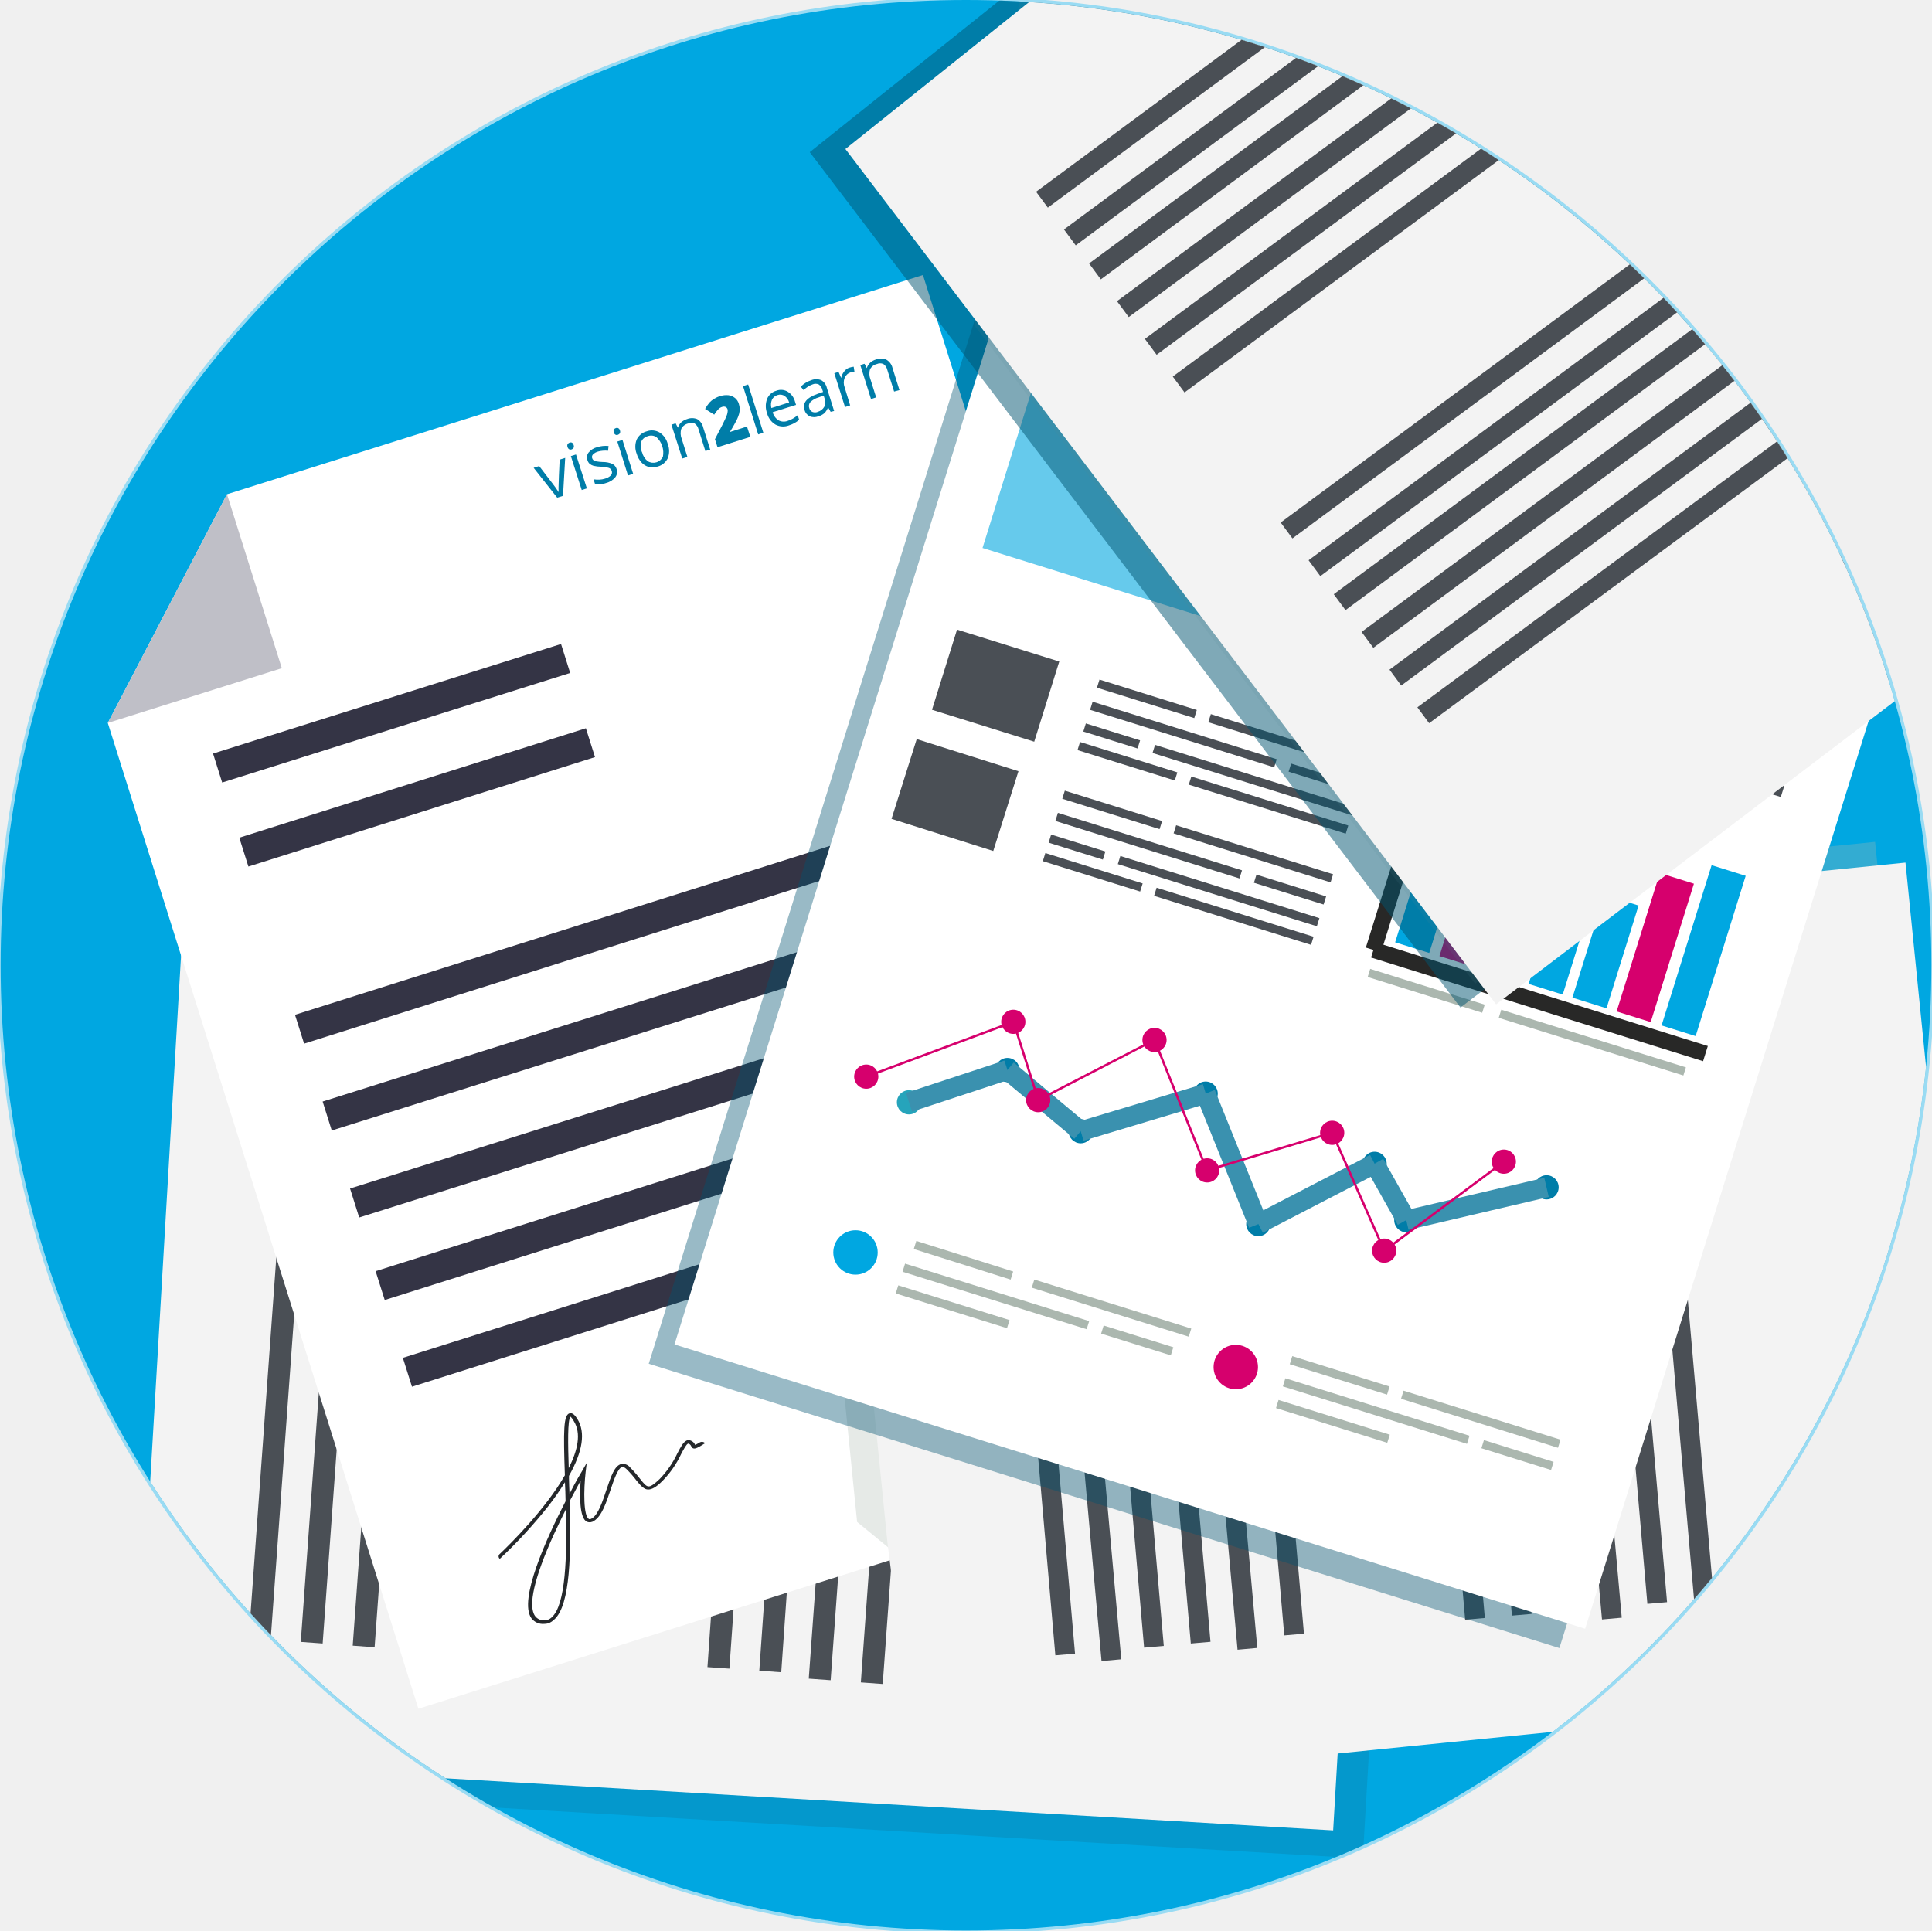
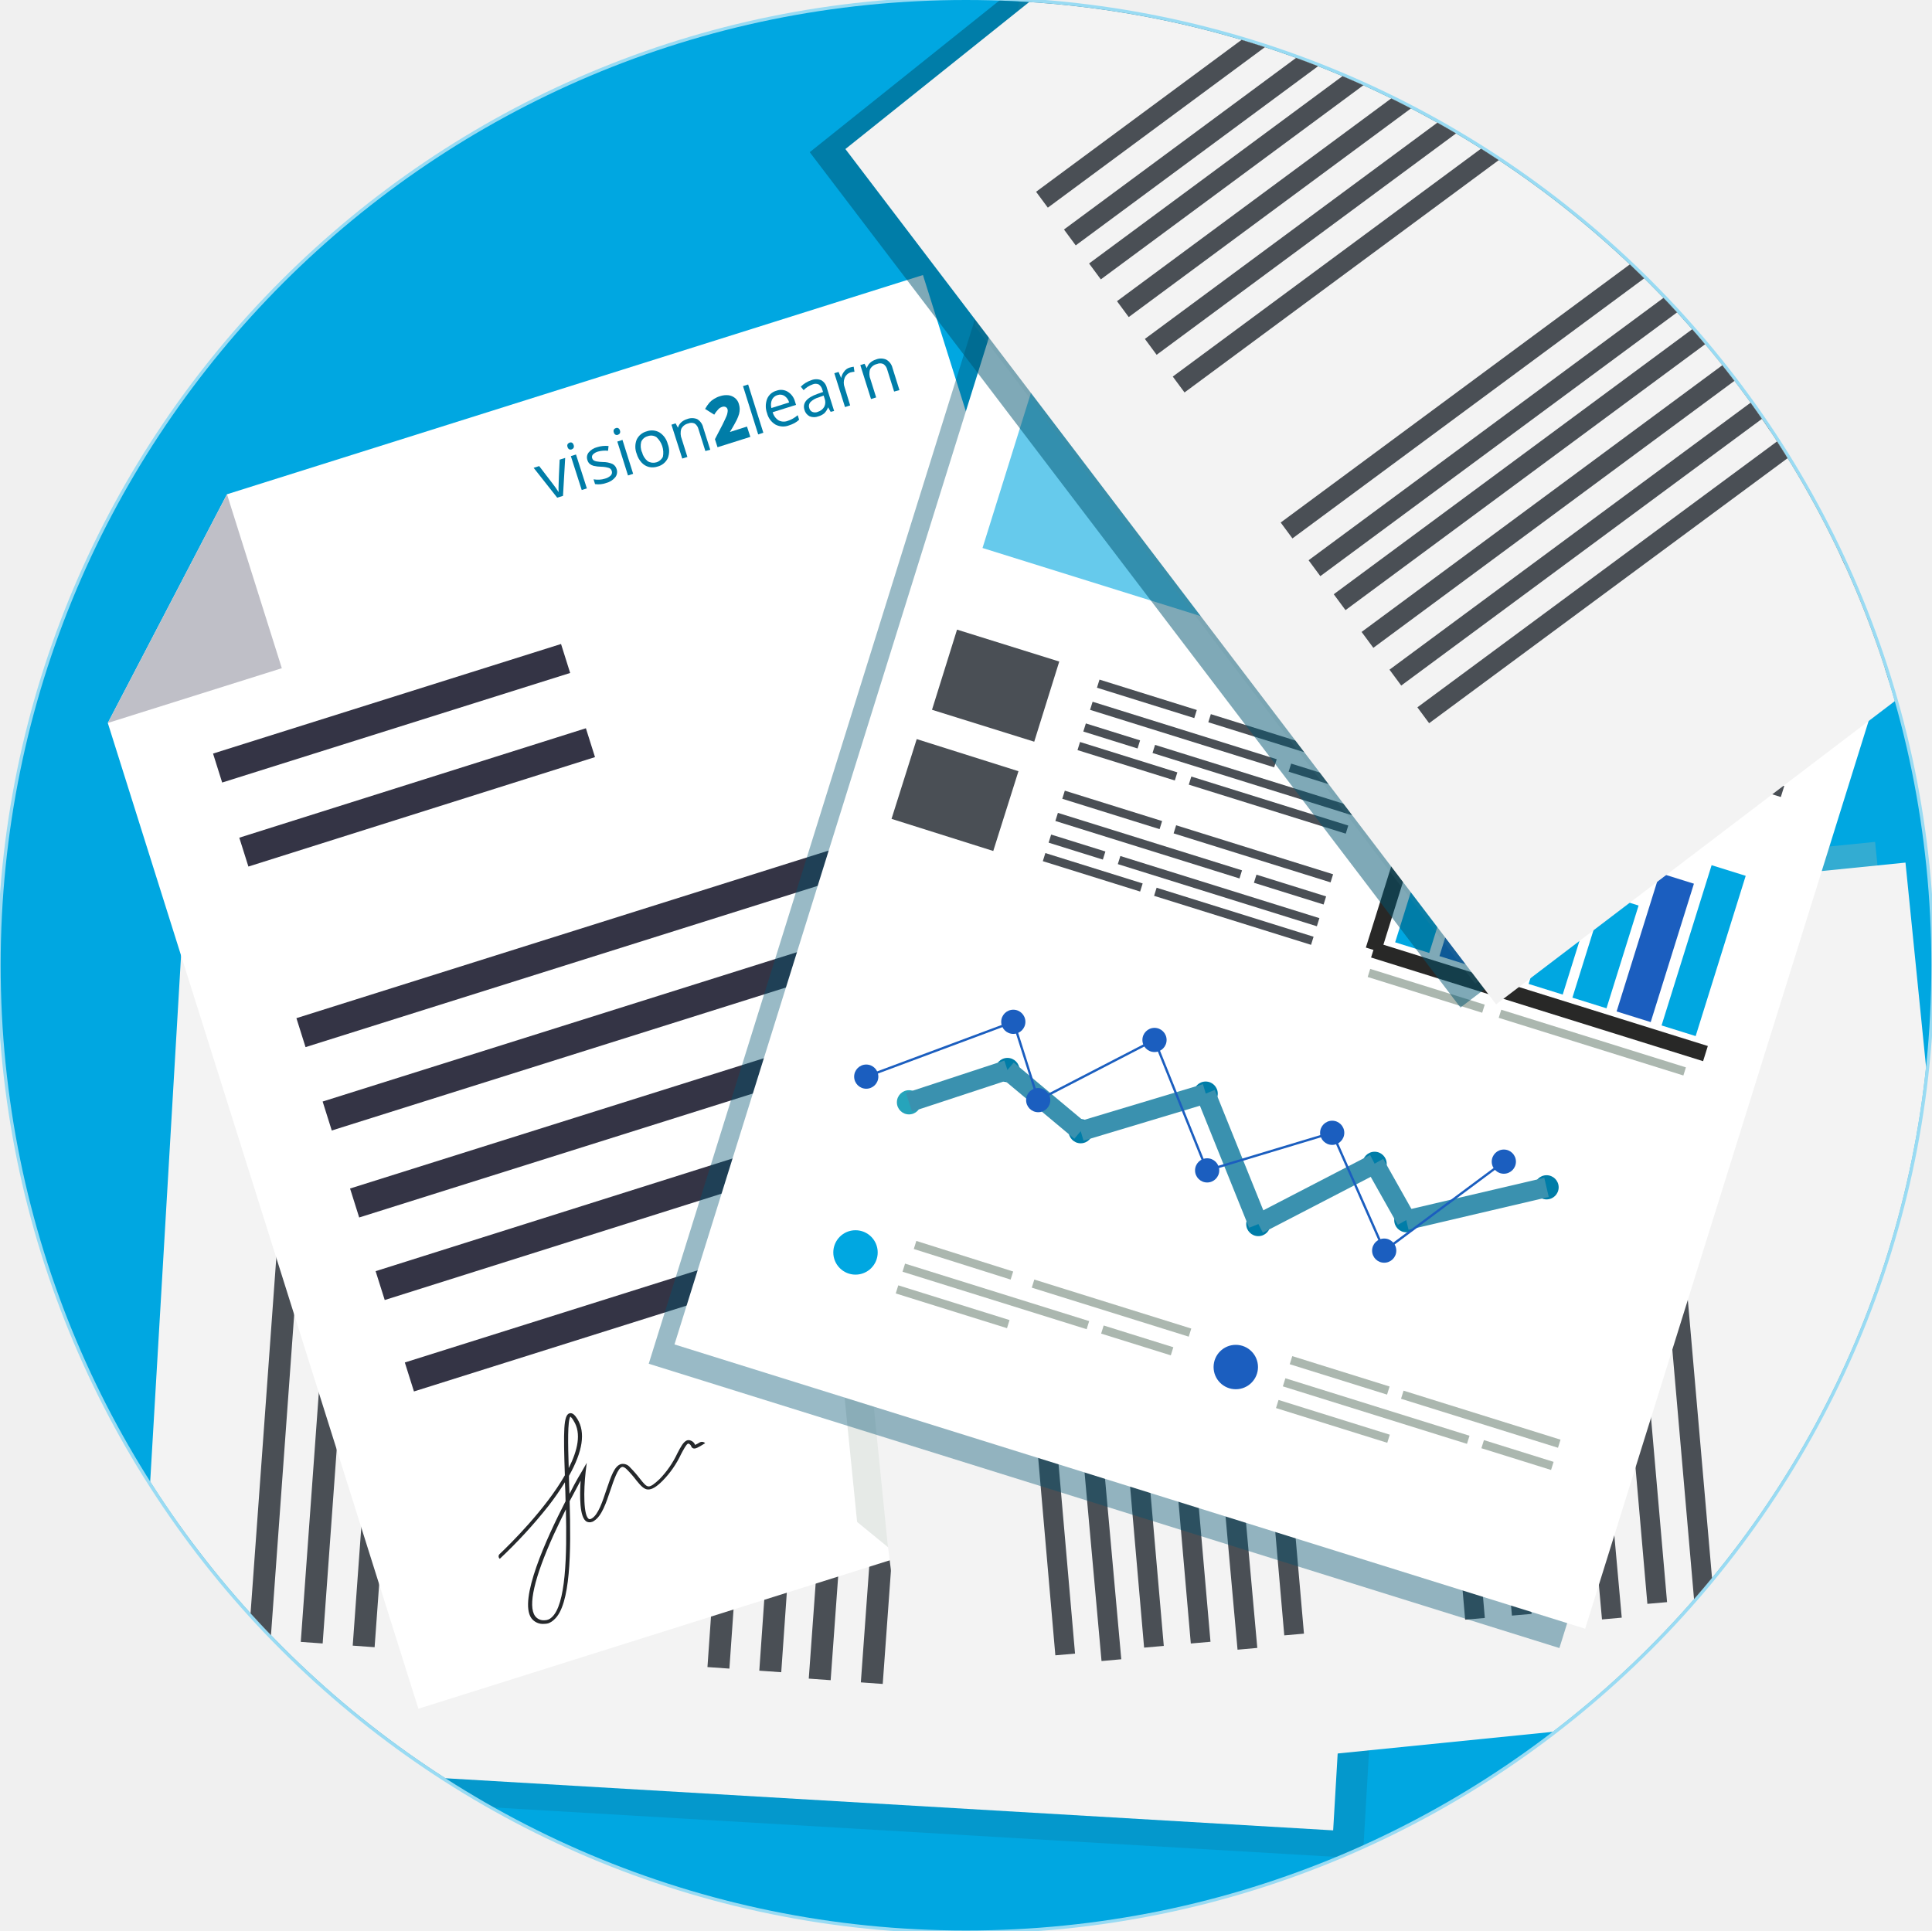
<svg xmlns="http://www.w3.org/2000/svg" viewBox="0 0 300.2 300">
  <defs>
-     <style>.a{fill:#00a7e1;}.b,.o{fill:#66caec;}.b{stroke:#99dbf3;}.b,.q{stroke-miterlimit:10;}.c{clip-path:url(#a);}.d,.l{fill:#25282b;}.d,.u{opacity:0.12;}.e{fill:#f3f3f3;}.f{fill:#4a4f55;}.g{fill:#fff;}.h{fill:#bfbfc7;}.i{fill:#343445;}.j{fill:#e55a56;}.k{fill:#007da8;}.m,.r,.u{fill:#abb7af;}.m{opacity:0.3;}.n,.v{fill:#005370;}.n{opacity:0.4;}.p{fill:#d6006d;}.q{fill:none;stroke:#282827;stroke-width:2.47px;}.s{fill:#26a4bb;}.t{fill:#3a91af;}.v{opacity:0.5;}</style>
+     <style>.a{fill:#00a7e1;}.b,.o{fill:#66caec;}.b{stroke:#99dbf3;}.b,.q{stroke-miterlimit:10;}.c{clip-path:url(#a);}.d,.l{fill:#25282b;}.d,.u{opacity:0.12;}.e{fill:#f3f3f3;}.f{fill:#4a4f55;}.g{fill:#fff;}.h{fill:#bfbfc7;}.i{fill:#343445;}.j{fill:#e55a56;}.k{fill:#007da8;}.m,.r,.u{fill:#abb7af;}.m{opacity:0.3;}.n,.v{fill:#005370;}.n{opacity:0.4;}.p{fill:#1b5ebf;}.q{fill:none;stroke:#282827;stroke-width:2.47px;}.s{fill:#26a4bb;}.t{fill:#3a91af;}.v{opacity:0.5;}</style>
    <clipPath id="a">
      <circle class="a" cx="150.1" cy="150" r="150" />
    </clipPath>
  </defs>
  <circle class="b" cx="150.1" cy="150" r="150" />
  <circle class="a" cx="150.1" cy="150" r="150" />
  <g class="c">
    <polygon class="d" points="25.4 277.87 33.8 134.86 176.26 143.22 217.57 189.72 211.75 288.81 25.4 277.87" />
    <polygon class="e" points="20.8 273.5 29.19 130.49 171.66 138.85 212.97 185.35 207.15 284.44 20.8 273.5" />
    <rect class="f" x="-5.91" y="203.23" width="99.72" height="3.41" transform="translate(-163.62 234) rotate(-85.86)" />
    <rect class="f" x="2.17" y="203.82" width="99.72" height="3.41" transform="translate(-156.71 242.6) rotate(-85.86)" />
    <rect class="f" x="10.25" y="204.4" width="99.72" height="3.41" transform="translate(-149.8 251.2) rotate(-85.86)" />
    <rect class="f" x="18.33" y="204.99" width="99.72" height="3.41" transform="translate(-142.88 259.8) rotate(-85.86)" />
    <rect class="f" x="25.6" y="205.51" width="99.72" height="3.41" transform="translate(-136.66 267.54) rotate(-85.86)" />
    <rect class="f" x="33.68" y="206.1" width="99.72" height="3.41" transform="translate(-129.75 276.14) rotate(-85.86)" />
    <rect class="f" x="64.95" y="208.36" width="99.72" height="3.41" transform="matrix(0.07, -1, 1, 0.07, -102.98, 309.43)" />
    <rect class="f" x="73.03" y="208.94" width="99.72" height="3.41" transform="matrix(0.07, -1, 1, 0.07, -96.07, 318.03)" />
    <rect class="f" x="81.11" y="209.52" width="99.72" height="3.41" transform="translate(-89.16 326.63) rotate(-85.86)" />
    <rect class="f" x="89.19" y="210.11" width="99.72" height="3.41" transform="translate(-82.24 335.23) rotate(-85.86)" />
    <rect class="f" x="96.46" y="210.63" width="99.72" height="3.41" transform="translate(-76.02 342.97) rotate(-85.86)" />
    <rect class="f" x="104.54" y="211.22" width="99.72" height="3.41" transform="matrix(0.07, -1, 1, 0.07, -69.11, 351.57)" />
    <path class="f" d="M71.4,120.57l-3-9.19,1.95-.64,3,9.19Z" />
    <path class="f" d="M83.82,116.47l-2.48.82-6.29-5.63-.06,0q.74,1.8,1,2.58l1.42,4.33-1.74.57-3-9.19,2.46-.81,6.26,5.57.05,0c-.46-1.17-.77-2-.93-2.5L79,107.86l1.75-.58Z" />
    <path class="f" d="M88.05,115.08l-1.92.63-3-9.19,5.27-1.74.52,1.6-3.35,1.1.78,2.37,3.12-1,.53,1.59-3.12,1Z" />
    <path class="f" d="M100,106a5.23,5.23,0,0,1,0,3.88A5.15,5.15,0,0,1,93.56,112a5.29,5.29,0,0,1-2.3-3.15,5.2,5.2,0,0,1,0-3.87,5.21,5.21,0,0,1,6.5-2.14A5.35,5.35,0,0,1,100,106Zm-6.71,2.21a4.05,4.05,0,0,0,1.35,2.13,2.14,2.14,0,0,0,2,.2q2.34-.77,1.31-3.87t-3.34-2.34a2.18,2.18,0,0,0-1.5,1.37A4,4,0,0,0,93.31,108.23Z" />
    <path class="f" d="M104.23,105.83l1.16,3.53-2,.64-3-9.19,2.68-.88a4.84,4.84,0,0,1,3-.24,2.6,2.6,0,0,1,1.58,1.78,2.55,2.55,0,0,1,0,1.59,3.11,3.11,0,0,1-.94,1.41c2.06,1.61,3.41,2.64,4,3.11l-2.16.71-3.36-2.8Zm-.53-1.58.63-.21a2.56,2.56,0,0,0,1.27-.76,1.18,1.18,0,0,0,.12-1.11,1.05,1.05,0,0,0-.76-.78,2.78,2.78,0,0,0-1.48.18l-.59.19Z" />
    <path class="f" d="M115.83,105.91l-4.59-6.48-.06,0c.57,1.44.93,2.41,1.09,2.9l1.41,4.27-1.74.58-3-9.19,2.65-.88,4.49,6.31h0V95.64l2.65-.87,3,9.19-1.82.6-1.44-4.35c-.06-.21-.14-.45-.22-.72s-.29-1-.62-2.16h-.06v8Z" />
    <path class="f" d="M129.71,101.34l-1.39-2-3.35,1.1,0,2.41-2.1.69.2-10.29,2.38-.79,6.31,8.15Zm-2.4-3.45-2.15-3-.37-.56c0,.58.08,2,.13,4.37Z" />
    <path class="f" d="M136.51,99.09l-1.95.65-2.5-7.57-2.49.82L129,91.37,136,89.08l.54,1.62-2.5.83Z" />
    <path class="f" d="M140.42,97.8l-3-9.19,1.94-.64,3,9.19Z" />
    <path class="f" d="M151.5,89a5.28,5.28,0,0,1,0,3.88A5.16,5.16,0,0,1,145,95.06a5.28,5.28,0,0,1-2.29-3.15,5.18,5.18,0,0,1,0-3.88,4.54,4.54,0,0,1,2.86-2.28,4.41,4.41,0,0,1,3.64.15A5.24,5.24,0,0,1,151.5,89Zm-6.71,2.21a4.05,4.05,0,0,0,1.35,2.13,2.15,2.15,0,0,0,2,.2q2.32-.77,1.31-3.87t-3.35-2.34a2.18,2.18,0,0,0-1.49,1.36A4,4,0,0,0,144.79,91.25Z" />
    <path class="f" d="M163.08,90.33l-2.48.82-6.29-5.64-.06,0c.49,1.2.82,2.07,1,2.59l1.43,4.32-1.75.58-3-9.19,2.46-.81,6.26,5.56h0c-.46-1.17-.77-2-.93-2.5l-1.44-4.35,1.76-.58Z" />
    <polygon class="g" points="200.17 222.97 143.41 42.74 35.27 76.81 16.75 112.35 65.01 265.54 200.17 222.97" />
    <polygon class="h" points="43.79 103.84 16.75 112.35 35.27 76.81 43.79 103.84" />
    <rect class="i" x="48.23" y="154.04" width="113.37" height="4.72" transform="translate(-42.14 38.74) rotate(-17.48)" />
-     <rect class="i" x="44.15" y="141.08" width="113.37" height="4.72" transform="matrix(0.95, -0.3, 0.3, 0.95, -38.43, 36.92)" />
+     <rect class="i" x="44.15" y="141.08" width="113.37" height="4.72" transform="translate(-38.43 36.92) rotate(-17.48)" />
    <rect class="i" x="32.51" y="108.48" width="56.69" height="4.72" transform="translate(-30.49 23.4) rotate(-17.48)" />
    <rect class="i" x="36.77" y="122" width="56.69" height="4.72" transform="matrix(0.95, -0.3, 0.3, 0.95, -34.35, 25.31)" />
    <rect class="i" x="52.49" y="167.55" width="113.37" height="4.72" transform="translate(-46 40.65) rotate(-17.48)" />
    <rect class="i" x="56.75" y="181.07" width="113.37" height="4.72" transform="matrix(0.95, -0.3, 0.3, 0.95, -49.87, 42.55)" />
-     <rect class="i" x="61" y="194.59" width="113.37" height="4.72" transform="matrix(0.95, -0.3, 0.3, 0.95, -53.73, 44.45)" />
+     <rect class="i" x="61" y="194.59" width="113.37" height="4.72" transform="translate(-53.73 44.45) rotate(-17.48)" />
    <rect class="j" x="143.71" y="196.04" width="33.07" height="4.72" transform="translate(-52.2 57.31) rotate(-17.48)" />
    <path class="k" d="M86.58,77.34,82.92,72.7l.86-.27L85.9,75.2a14.46,14.46,0,0,1,.9,1.28h0a10.43,10.43,0,0,1,0-1.16c0-.6.07-1.89.16-3.89l.86-.27-.34,5.9Z" />
    <path class="k" d="M88.19,69.47a.55.55,0,0,1,0-.44.6.6,0,0,1,.3-.24.5.5,0,0,1,.38,0,.57.57,0,0,1,.26.36.55.55,0,0,1,0,.44.52.52,0,0,1-.29.24.5.5,0,0,1-.38,0A.54.54,0,0,1,88.19,69.47Zm3,6.43-.8.25L88.7,70.88l.8-.25Z" />
    <path class="k" d="M95.8,72.86a1.36,1.36,0,0,1-.19,1.3,2.65,2.65,0,0,1-1.41.89,3.48,3.48,0,0,1-1.74.18l-.23-.74a4.51,4.51,0,0,0,.91.05,3.44,3.44,0,0,0,.87-.16,2,2,0,0,0,.9-.5.68.68,0,0,0,.14-.71.69.69,0,0,0-.43-.45,4.46,4.46,0,0,0-1.2-.19,5.59,5.59,0,0,1-1.2-.14,1.68,1.68,0,0,1-.61-.32,1.28,1.28,0,0,1-.34-.58,1.23,1.23,0,0,1,.2-1.18,2.52,2.52,0,0,1,1.32-.82,4.39,4.39,0,0,1,1.77-.18l-.08.74a4.16,4.16,0,0,0-1.54.12,1.75,1.75,0,0,0-.8.45.57.57,0,0,0-.13.58.65.65,0,0,0,.22.33,1.3,1.3,0,0,0,.44.17,7,7,0,0,0,1,.1,3.62,3.62,0,0,1,1.48.29A1.27,1.27,0,0,1,95.8,72.86Z" />
    <path class="k" d="M95.38,67.21a.58.58,0,0,1,0-.45.53.53,0,0,1,.3-.23.48.48,0,0,1,.37,0,.53.53,0,0,1,.27.35.57.57,0,0,1,0,.45.55.55,0,0,1-.29.23.45.45,0,0,1-.38,0A.54.54,0,0,1,95.38,67.21Zm3,6.42-.8.26-1.66-5.27.8-.26Z" />
    <path class="k" d="M103.76,69a3,3,0,0,1,0,2.21,2.41,2.41,0,0,1-1.57,1.29,2.54,2.54,0,0,1-1.36.07,2.31,2.31,0,0,1-1.14-.69,3.38,3.38,0,0,1-.76-1.36,3,3,0,0,1,0-2.21,2.4,2.4,0,0,1,1.56-1.28,2.36,2.36,0,0,1,2,.18A3,3,0,0,1,103.76,69Zm-4,1.26a2.55,2.55,0,0,0,.88,1.41A1.67,1.67,0,0,0,103,71a3.28,3.28,0,0,0-1-3.07,1.51,1.51,0,0,0-1.37-.14,1.48,1.48,0,0,0-1,.88A2.62,2.62,0,0,0,99.75,70.29Z" />
    <path class="k" d="M109.6,70.09l-1.07-3.41a1.47,1.47,0,0,0-.6-.87,1.26,1.26,0,0,0-1,0,1.6,1.6,0,0,0-1.07.83,2.37,2.37,0,0,0,.08,1.6l.87,2.77-.8.25L104.33,66l.65-.21.36.68h0a1.79,1.79,0,0,1,.49-.82,2.32,2.32,0,0,1,.92-.52,2.13,2.13,0,0,1,1.58,0,2.06,2.06,0,0,1,.94,1.32l1.09,3.44Z" />
    <path class="k" d="M116.59,67.89l-5.1,1.61-.4-1.25L112.26,66q.49-1,.63-1.35a2.19,2.19,0,0,0,.16-.59,1,1,0,0,0,0-.45.58.58,0,0,0-.31-.37.74.74,0,0,0-.55,0,1.3,1.3,0,0,0-.61.4,4.47,4.47,0,0,0-.6.8l-1.42-.89a6.24,6.24,0,0,1,.69-1,3.35,3.35,0,0,1,.71-.57,3.71,3.71,0,0,1,.94-.42,3.1,3.1,0,0,1,1.29-.14,2,2,0,0,1,1,.42,1.8,1.8,0,0,1,.61.91,2.86,2.86,0,0,1,.14.79,3.11,3.11,0,0,1-.1.79,5.87,5.87,0,0,1-.35.9c-.16.32-.52,1-1.08,1.9v0l2.66-.84Z" />
    <path class="k" d="M118.61,67.25l-.8.26L115.45,60l.8-.25Z" />
    <path class="k" d="M122.56,66.12a2.53,2.53,0,0,1-2.07-.14,2.87,2.87,0,0,1-1.3-1.76,3.19,3.19,0,0,1,0-2.22,2.17,2.17,0,0,1,1.45-1.28,2,2,0,0,1,1.77.16,2.55,2.55,0,0,1,1.12,1.53l.16.51-3.63,1.14a2.17,2.17,0,0,0,.91,1.26,1.7,1.7,0,0,0,1.41.09,4.42,4.42,0,0,0,1.57-.89l.22.71a3.61,3.61,0,0,1-.72.52A5.42,5.42,0,0,1,122.56,66.12Zm-1.73-4.73a1.36,1.36,0,0,0-.88.73,2,2,0,0,0-.09,1.29l2.76-.87a1.83,1.83,0,0,0-.7-1A1.24,1.24,0,0,0,120.83,61.39Z" />
    <path class="k" d="M129.07,64l-.4-.7h0a2.56,2.56,0,0,1-.58.92,2.49,2.49,0,0,1-.92.48,1.86,1.86,0,0,1-1.36,0,1.59,1.59,0,0,1-.81-1c-.33-1.07.34-1.89,2-2.48l.89-.31-.11-.33a1.4,1.4,0,0,0-.55-.83,1.17,1.17,0,0,0-1,0,3.6,3.6,0,0,0-1.36.88l-.44-.54a3.8,3.8,0,0,1,.75-.6,4.22,4.22,0,0,1,.89-.41,2.06,2.06,0,0,1,1.53,0,1.84,1.84,0,0,1,.88,1.2l1.13,3.59Zm-2,0a1.69,1.69,0,0,0,1-.77,1.56,1.56,0,0,0,.06-1.28l-.15-.48-.78.29a2.9,2.9,0,0,0-1.28.73.92.92,0,0,0-.17.94.88.88,0,0,0,.47.58A1.13,1.13,0,0,0,127.09,64Z" />
    <path class="k" d="M132,57.13a3.46,3.46,0,0,1,.65-.14l.12.78a3.12,3.12,0,0,0-.6.1,1.48,1.48,0,0,0-.93.87,2,2,0,0,0,0,1.44L132.1,63l-.8.26L129.64,58l.66-.2.4.94h0a2.41,2.41,0,0,1,.46-1A1.58,1.58,0,0,1,132,57.13Z" />
    <path class="k" d="M138.93,60.85l-1.07-3.41a1.47,1.47,0,0,0-.6-.87,1.22,1.22,0,0,0-1,0,1.59,1.59,0,0,0-1.07.82,2.37,2.37,0,0,0,.08,1.6l.87,2.77-.8.25-1.66-5.27.65-.21.36.68h0a1.73,1.73,0,0,1,.5-.82,2.33,2.33,0,0,1,.91-.52,2.08,2.08,0,0,1,1.58,0,2,2,0,0,1,1,1.31l1.08,3.44Z" />
    <path class="l" d="M85.18,252.27a2.51,2.51,0,0,1-.62.08,2.23,2.23,0,0,1-2-.89c-2-2.86,2.33-12.36,5.32-18.17,0-1-.06-2-.1-2.95A42,42,0,0,1,85.24,234a75.88,75.88,0,0,1-7.58,8.24h0a.48.48,0,0,1,0-.76c1.6-1.52,7.1-6.94,10.11-12.22-.24-7-.21-9.35.72-9.63h0c.51-.14.9.37,1.23.89,1.28,2.08.84,5-1.31,8.83,0,.15,0,.3,0,.44,0,.77.06,1.56.08,2.36,1-2,1.8-3.29,1.92-3.49l.76-1.33L91,228.72c-.32,2.82-.37,7,.55,7.35,0,0,.15.06.42-.11,1-.6,1.66-2.65,2.26-4.45.71-2.09,1.25-3.74,2.3-4a1.43,1.43,0,0,1,1.37.52,18.74,18.74,0,0,1,1.56,1.79c.53.67.92,1.16,1.31,1.17s.89-.36,1.72-1.14a14.75,14.75,0,0,0,2.76-4c.55-1.06.92-1.75,1.46-2a.8.8,0,0,1,.57,0,1.13,1.13,0,0,1,.73.69,5.47,5.47,0,0,0,.67-.36.71.71,0,0,1,.89.09h0c-1.14.72-1.5.88-1.8.82a.49.49,0,0,1-.37-.35.69.69,0,0,0-.42-.4s-.06,0-.07,0c-.27.1-.68.88-1.08,1.63a14.87,14.87,0,0,1-2.88,4.15c-1,1-1.66,1.35-2.25,1.35s-1.13-.56-1.79-1.38a16.68,16.68,0,0,0-1.52-1.75c-.2-.2-.5-.43-.74-.37h0c-.65.18-1.28,2.06-1.79,3.57-.67,2-1.36,4.05-2.54,4.79a1.14,1.14,0,0,1-1.1.16c-1.23-.52-1.14-4.22-1-6.41-.44.8-1,1.91-1.71,3.21.23,7.81.16,16.15-2.4,18.39A2.53,2.53,0,0,1,85.18,252.27Zm2.75-17.72c-.62,1.25-1.28,2.62-1.92,4-3,6.64-4,11-2.87,12.58a1.65,1.65,0,0,0,1.48.66,1.56,1.56,0,0,0,1.08-.43C87.94,249.43,88.1,241.72,87.93,234.55Zm.7-14.41c-.45.6-.38,4.27-.26,8,1.39-2.76,2-5.41.77-7.33A2.38,2.38,0,0,0,88.63,220.14Z" />
    <polygon class="m" points="291.36 130.83 304.28 259.08 176.51 271.94 133.18 236.51 124.24 147.65 291.36 130.83" />
    <polygon class="e" points="296.08 134.05 308.99 262.31 142.83 279.04 137.9 239.74 128.95 150.88 296.08 134.05" />
    <rect class="f" x="216.03" y="202.25" width="89.73" height="3.07" transform="translate(441.29 -73.8) rotate(85.03)" />
    <rect class="f" x="208.77" y="202.88" width="89.73" height="3.07" transform="translate(435.29 -65.98) rotate(85.03)" />
    <rect class="f" x="201.51" y="203.51" width="89.73" height="3.07" transform="matrix(0.09, 1, -1, 0.09, 429.29, -58.17)" />
    <rect class="f" x="194.25" y="204.14" width="89.73" height="3.07" transform="translate(423.29 -50.36) rotate(85.03)" />
    <rect class="f" x="187.71" y="204.71" width="89.73" height="3.07" transform="translate(417.89 -43.33) rotate(85.03)" />
    <rect class="f" x="180.45" y="205.34" width="89.73" height="3.07" transform="translate(411.88 -35.52) rotate(85.03)" />
    <rect class="f" x="152.34" y="207.79" width="89.73" height="3.07" transform="translate(388.65 -5.29) rotate(85.03)" />
    <rect class="f" x="145.08" y="208.42" width="89.73" height="3.07" transform="matrix(0.09, 1, -1, 0.09, 382.65, 2.52)" />
    <rect class="f" x="137.82" y="209.05" width="89.73" height="3.07" transform="translate(376.64 10.33) rotate(85.03)" />
    <rect class="f" x="130.56" y="209.68" width="89.73" height="3.07" transform="translate(370.64 18.15) rotate(85.03)" />
    <rect class="f" x="124.03" y="210.25" width="89.73" height="3.07" transform="matrix(0.09, 1, -1, 0.09, 365.24, 25.17)" />
    <rect class="f" x="116.76" y="210.88" width="89.73" height="3.07" transform="translate(359.24 32.99) rotate(85.03)" />
    <rect class="n" x="126.78" y="41.63" width="148.24" height="196.85" transform="translate(50.86 -53.5) rotate(17.34)" />
    <rect class="g" x="130.78" y="38.63" width="148.24" height="196.85" transform="translate(50.15 -54.83) rotate(17.34)" />
    <rect class="o" x="157.04" y="56.51" width="67.11" height="39.54" transform="translate(31.39 -53.33) rotate(17.34)" />
    <rect class="f" x="235.96" y="78.48" width="53.15" height="3.22" transform="matrix(0.95, 0.3, -0.3, 0.95, 35.79, -74.59)" />
    <rect class="f" x="234.05" y="83.27" width="26.58" height="1.79" transform="translate(36.32 -69.88) rotate(17.34)" />
    <rect class="f" x="262.05" y="91.56" width="23.9" height="1.79" transform="translate(40 -77.45) rotate(17.34)" />
    <rect class="a" x="218.36" y="136.16" width="5.55" height="11.35" transform="translate(52.31 -59.45) rotate(17.34)" />
    <rect class="p" x="225.75" y="134.96" width="5.55" height="14.77" transform="translate(52.8 -61.63) rotate(17.34)" />
    <rect class="a" x="233.39" y="132.81" width="5.55" height="19.21" transform="translate(53.17 -63.91) rotate(17.34)" />
    <rect class="a" x="239.1" y="142.63" width="5.55" height="11.35" transform="translate(55.18 -65.34) rotate(17.34)" />
    <rect class="a" x="246.7" y="139.5" width="5.55" height="16.73" transform="translate(55.4 -67.62) rotate(17.34)" />
    <rect class="p" x="254.44" y="135.98" width="5.55" height="22.53" transform="translate(55.56 -69.96) rotate(17.34)" />
    <rect class="a" x="261.95" y="134.68" width="5.55" height="26.09" transform="translate(56.05 -72.18) rotate(17.34)" />
    <line class="q" x1="221.83" y1="120.67" x2="213.41" y2="147.62" />
    <line class="q" x1="213.41" y1="147.62" x2="265" y2="163.73" />
    <rect class="f" x="232.79" y="86.75" width="19.28" height="1.79" transform="translate(37.13 -68.26) rotate(17.34)" />
    <rect class="f" x="253.58" y="95.06" width="31.1" height="1.79" transform="translate(40.82 -75.84) rotate(17.34)" />
-     <rect class="f" x="230.94" y="93.99" width="36.48" height="1.79" transform="matrix(0.95, 0.3, -0.3, 0.95, 39.6, -69.94)" />
+     <rect class="f" x="230.94" y="93.99" width="36.48" height="1.79" transform="translate(39.6 -69.94) rotate(17.34)" />
    <rect class="f" x="269.03" y="102.31" width="13.8" height="1.79" transform="translate(43.29 -77.53) rotate(17.34)" />
    <rect class="f" x="230.1" y="94.73" width="10.75" height="1.79" transform="translate(39.19 -65.83) rotate(17.34)" />
    <rect class="f" x="242.55" y="103.06" width="39.44" height="1.79" transform="translate(42.89 -73.43) rotate(17.34)" />
    <rect class="f" x="228.69" y="99.91" width="19.28" height="1.79" transform="matrix(0.95, 0.3, -0.3, 0.95, 40.87, -66.44)" />
    <rect class="f" x="249.47" y="108.21" width="31.1" height="1.79" transform="translate(44.55 -74.02) rotate(17.34)" />
    <rect class="f" x="226.83" y="107.15" width="36.48" height="1.79" transform="translate(43.33 -68.12) rotate(17.34)" />
    <rect class="f" x="264.92" y="115.47" width="13.8" height="1.79" transform="translate(47.03 -75.71) rotate(17.34)" />
    <rect class="f" x="238.44" y="116.22" width="39.44" height="1.79" transform="translate(46.63 -71.61) rotate(17.34)" />
    <rect class="f" x="225.99" y="107.88" width="10.75" height="1.79" transform="translate(42.93 -64) rotate(17.34)" />
    <rect class="f" x="146.39" y="100.02" width="16.64" height="13.05" transform="translate(38.78 -41.26) rotate(17.34)" />
    <rect class="f" x="170.3" y="107.93" width="15.84" height="1.32" transform="translate(40.45 -48.17) rotate(17.34)" />
    <rect class="f" x="187.37" y="114.75" width="25.55" height="1.32" transform="translate(43.49 -54.4) rotate(17.34)" />
    <rect class="f" x="168.9" y="113.48" width="29.97" height="1.32" transform="translate(42.37 -49.61) rotate(17.34)" />
    <rect class="f" x="200.18" y="120.32" width="11.34" height="1.32" transform="translate(45.4 -55.85) rotate(17.34)" />
    <rect class="f" x="168.33" y="113.7" width="8.83" height="1.32" transform="translate(41.93 -46.28) rotate(17.34)" />
    <rect class="f" x="178.55" y="120.55" width="32.4" height="1.32" transform="translate(44.97 -52.53) rotate(17.34)" />
    <rect class="f" x="167.27" y="117.63" width="15.84" height="1.32" transform="translate(43.21 -46.83) rotate(17.34)" />
    <rect class="f" x="184.34" y="124.45" width="25.55" height="1.32" transform="translate(46.24 -53.06) rotate(17.34)" />
    <rect class="f" x="141" y="117.29" width="16.64" height="13.05" transform="matrix(0.95, 0.3, -0.3, 0.95, 43.68, -38.87)" />
    <rect class="f" x="164.91" y="125.19" width="15.84" height="1.32" transform="translate(45.35 -45.78) rotate(17.34)" />
    <rect class="f" x="181.98" y="132.02" width="25.55" height="1.32" transform="translate(48.39 -52.01) rotate(17.34)" />
    <rect class="f" x="163.51" y="130.75" width="29.97" height="1.32" transform="translate(47.27 -47.22) rotate(17.34)" />
    <rect class="f" x="194.79" y="137.58" width="11.34" height="1.32" transform="translate(50.3 -53.46) rotate(17.34)" />
    <rect class="f" x="162.94" y="130.97" width="8.83" height="1.32" transform="translate(46.83 -43.89) rotate(17.34)" />
    <rect class="f" x="173.16" y="137.82" width="32.4" height="1.32" transform="translate(49.87 -50.14) rotate(17.34)" />
    <rect class="f" x="161.88" y="134.89" width="15.84" height="1.32" transform="translate(48.11 -44.44) rotate(17.34)" />
    <rect class="f" x="178.95" y="141.72" width="25.55" height="1.32" transform="translate(51.14 -50.66) rotate(17.34)" />
    <rect class="r" x="212.3" y="153.31" width="18.64" height="1.32" transform="translate(55.95 -59.05) rotate(17.34)" />
    <rect class="r" x="232.4" y="161.35" width="30.06" height="1.32" transform="translate(59.52 -66.37) rotate(17.34)" />
    <circle class="s" cx="141.24" cy="171.3" r="1.88" />
    <circle class="k" cx="156.54" cy="166.28" r="1.88" />
    <circle class="k" cx="167.92" cy="175.79" r="1.88" />
    <circle class="k" cx="187.34" cy="169.95" r="1.88" />
    <circle class="k" cx="195.52" cy="190.22" r="1.88" />
    <circle class="k" cx="213.59" cy="180.86" r="1.88" />
    <circle class="k" cx="218.52" cy="189.62" r="1.88" />
    <circle class="k" cx="240.31" cy="184.51" r="1.88" />
    <line class="k" x1="141.24" y1="171.3" x2="156.54" y2="166.28" />
    <rect class="t" x="140.84" y="167.26" width="16.1" height="3.06" transform="translate(-45.29 54.97) rotate(-18.21)" />
    <line class="k" x1="156.54" y1="166.28" x2="167.92" y2="175.79" />
    <rect class="t" x="160.69" y="163.62" width="3.06" height="14.83" transform="translate(-73.04 185.82) rotate(-50.11)" />
    <line class="k" x1="167.92" y1="175.79" x2="187.34" y2="169.95" />
    <rect class="t" x="167.49" y="171.34" width="20.29" height="3.07" transform="translate(-42.24 58.45) rotate(-16.73)" />
    <line class="k" x1="187.34" y1="169.95" x2="195.52" y2="190.22" />
    <rect class="t" x="189.9" y="169.15" width="3.06" height="21.86" transform="translate(-53.46 84.66) rotate(-21.96)" />
    <line class="k" x1="195.52" y1="190.22" x2="213.59" y2="180.86" />
    <rect class="t" x="194.38" y="184.01" width="20.35" height="3.06" transform="translate(-62.42 114.89) rotate(-27.39)" />
    <line class="k" x1="213.59" y1="180.86" x2="218.52" y2="189.62" />
    <rect class="t" x="214.53" y="180.21" width="3.06" height="10.05" transform="translate(-63.1 129.85) rotate(-29.39)" />
    <line class="k" x1="218.52" y1="189.62" x2="240.31" y2="184.51" />
    <rect class="t" x="218.23" y="185.53" width="22.38" height="3.06" transform="translate(-36.62 57.25) rotate(-13.18)" />
    <circle class="a" cx="132.93" cy="194.63" r="3.45" />
    <rect class="r" x="142.87" y="195.78" width="15.84" height="1.32" transform="matrix(0.95, 0.3, -0.3, 0.95, 65.39, -36.01)" />
    <rect class="r" x="159.95" y="202.61" width="25.55" height="1.32" transform="translate(68.42 -42.23) rotate(17.34)" />
    <rect class="r" x="139.76" y="200.8" width="29.97" height="1.32" transform="translate(67.07 -36.96) rotate(17.34)" />
    <rect class="r" x="171.05" y="207.64" width="11.34" height="1.32" transform="translate(70.1 -43.2) rotate(17.34)" />
    <rect class="r" x="138.98" y="202.41" width="18.11" height="1.32" transform="translate(67.24 -34.89) rotate(17.34)" />
    <rect class="r" x="200.26" y="213.06" width="15.84" height="1.32" transform="translate(73.14 -52.32) rotate(17.34)" />
    <rect class="r" x="217.33" y="219.88" width="25.55" height="1.32" transform="translate(76.17 -58.55) rotate(17.34)" />
    <rect class="r" x="198.86" y="218.61" width="29.97" height="1.32" transform="translate(75.06 -53.76) rotate(17.34)" />
    <rect class="r" x="230.14" y="225.45" width="11.34" height="1.32" transform="translate(78.09 -60) rotate(17.34)" />
    <rect class="r" x="198.07" y="220.22" width="18.11" height="1.32" transform="translate(75.23 -51.69) rotate(17.34)" />
    <circle class="p" cx="192.02" cy="212.44" r="3.45" />
    <circle class="p" cx="233.67" cy="180.52" r="1.88" />
    <circle class="p" cx="215.08" cy="194.35" r="1.88" />
    <circle class="p" cx="207" cy="176.04" r="1.88" />
    <circle class="p" cx="187.57" cy="181.88" r="1.88" />
    <circle class="p" cx="179.39" cy="161.61" r="1.88" />
    <circle class="p" cx="161.32" cy="170.96" r="1.88" />
    <circle class="p" cx="157.45" cy="158.79" r="1.88" />
    <circle class="p" cx="134.6" cy="167.31" r="1.88" />
    <rect class="p" x="212.79" y="187.26" width="23.18" height="0.36" transform="translate(-67.52 170.96) rotate(-36.64)" />
    <rect class="p" x="210.86" y="175.18" width="0.36" height="20.02" transform="translate(-56.8 100.94) rotate(-23.81)" />
    <rect class="p" x="187.14" y="178.78" width="20.29" height="0.36" transform="translate(-43.22 64.48) rotate(-16.76)" />
    <rect class="p" x="183.3" y="160.81" width="0.36" height="21.86" transform="translate(-50.92 81.09) rotate(-21.96)" />
    <rect class="p" x="160.18" y="166.11" width="20.35" height="0.36" transform="translate(-57.35 96.84) rotate(-27.35)" />
    <rect class="p" x="159.21" y="158.49" width="0.36" height="12.77" transform="translate(-42.42 55.96) rotate(-17.62)" />
    <rect class="p" x="133.83" y="162.87" width="24.39" height="0.36" transform="translate(-47.76 61.3) rotate(-20.45)" />
    <rect class="p" x="175.91" y="67.13" width="29.27" height="17.52" rx="4.79" transform="translate(31.03 -53.04) rotate(17.23)" />
    <polygon class="g" points="186.78 79.44 189.54 70.53 194.95 77.09 186.78 79.44" />
    <path class="f" d="M174.81,43l-2.06-.64,3.06-9.86,5.65,1.75L180.93,36l-3.6-1.12-.78,2.54,3.34,1-.53,1.71-3.34-1Z" />
    <path class="f" d="M190.81,42.55a5.55,5.55,0,0,1-2.38,3.38,5.49,5.49,0,0,1-7-2.16,5.6,5.6,0,0,1,0-4.15,5.53,5.53,0,0,1,2.38-3.38,5.55,5.55,0,0,1,7,2.17A5.63,5.63,0,0,1,190.81,42.55Zm-7.19-2.24a4.39,4.39,0,0,0-.15,2.69,2.31,2.31,0,0,0,1.62,1.41c1.67.52,2.84-.33,3.53-2.54s.21-3.59-1.45-4.11A2.32,2.32,0,0,0,185,38,4.31,4.31,0,0,0,183.62,40.31Z" />
    <path class="f" d="M194.59,45l-1.17,3.78-2.1-.65,3.06-9.86,2.88.89A5.13,5.13,0,0,1,200,40.81a3,3,0,0,1-.68,3.92,3.3,3.3,0,0,1-1.69.64q1.2,4,1.57,5.2l-2.32-.72-1.18-4.52Zm.53-1.7.67.21a2.77,2.77,0,0,0,1.57.12,1.24,1.24,0,0,0,.79-.89,1.12,1.12,0,0,0-.17-1.15,3.06,3.06,0,0,0-1.4-.76l-.64-.2Z" />
    <path class="f" d="M204.62,52.24l0-8.47-.06,0c-.4,1.6-.68,2.67-.85,3.19l-1.42,4.59L200.44,51l3.06-9.86,2.85.88v8.27h0l4.82-6.77,2.84.88L211,54.22l-1.95-.6L210.48,49c.07-.22.15-.48.25-.76s.36-1,.8-2.27h-.06l-4.94,6.93Z" />
    <path class="f" d="M219.5,56.86V54.29l-3.59-1.11-1.44,2.12-2.26-.7,6.56-8.82,2.55.8.42,11Zm.06-4.48v-4c0-.3,0-.54,0-.72-.33.53-1.19,1.83-2.6,3.88Z" />
    <path class="f" d="M223,58l3.06-9.87,2.09.65-2.52,8.14,4,1.24-.54,1.72Z" />
    <path class="f" d="M237.65,58.34l-1.17,3.79-2.09-.65,3.05-9.86,2.88.89a5.12,5.12,0,0,1,2.74,1.65,3,3,0,0,1-.68,3.92,3.3,3.3,0,0,1-1.68.65q1.19,4,1.56,5.19l-2.32-.72-1.18-4.51Zm.53-1.7.67.21a2.7,2.7,0,0,0,1.57.13,1.24,1.24,0,0,0,.79-.9,1.1,1.1,0,0,0-.17-1.14,3.06,3.06,0,0,0-1.4-.76L239,54Z" />
    <path class="f" d="M249.18,66.07l-5.68-1.76,3.06-9.86,5.68,1.76-.53,1.71-3.59-1.11L247.45,59l3.34,1-.53,1.71-3.34-1-.79,2.54,3.59,1.11Z" />
    <path class="f" d="M260.16,62a3.19,3.19,0,0,1-1.75,2.13,4.48,4.48,0,0,1-3.09,0l-.9-.28-1.09,3.5-2.09-.64,3.06-9.86,3.15,1a4.42,4.42,0,0,1,2.49,1.62A3,3,0,0,1,260.16,62Zm-5.21.1.69.22a2.35,2.35,0,0,0,1.56.06,1.37,1.37,0,0,0,.82-1,1.46,1.46,0,0,0-.06-1.21,2,2,0,0,0-1.15-.74l-.95-.29Z" />
    <path class="f" d="M270.4,67.23A5.56,5.56,0,0,1,268,70.61a4.67,4.67,0,0,1-3.88.24,4.76,4.76,0,0,1-3.08-2.39,5.68,5.68,0,0,1,0-4.16,5.51,5.51,0,0,1,2.39-3.38,4.77,4.77,0,0,1,3.89-.22,4.71,4.71,0,0,1,3.07,2.39A5.67,5.67,0,0,1,270.4,67.23ZM263.2,65a4.36,4.36,0,0,0-.15,2.68,2.32,2.32,0,0,0,1.62,1.42q2.5.77,3.53-2.55t-1.45-4.11a2.33,2.33,0,0,0-2.14.26A4.25,4.25,0,0,0,263.2,65Z" />
    <path class="f" d="M274.17,69.67,273,73.45l-2.09-.64L274,63l2.88.89a5.14,5.14,0,0,1,2.75,1.65,3.06,3.06,0,0,1-.69,3.92,3.29,3.29,0,0,1-1.68.64q1.18,4,1.56,5.2l-2.32-.72L275.28,70Zm.53-1.7.67.21a2.69,2.69,0,0,0,1.57.12,1.22,1.22,0,0,0,.79-.89,1.12,1.12,0,0,0-.17-1.15,3.16,3.16,0,0,0-1.4-.76l-.64-.19Z" />
    <path class="f" d="M283.83,76.81l-2.09-.65L284.26,68l-2.68-.83.54-1.74,7.44,2.31L289,69.52l-2.67-.83Z" />
    <polygon class="u" points="331.81 74.83 229.21 152.87 151.47 50.66 159.03 -4.79 230.12 -58.86 331.81 74.83" />
    <polygon class="v" points="329.52 78.53 226.93 156.57 125.82 23.65 156.75 -1.09 227.83 -55.16 329.52 78.53" />
    <rect class="r" x="208.82" y="85.45" width="89.73" height="3.07" transform="translate(509.38 6.09) rotate(143.52)" />
    <rect class="r" x="204.49" y="79.59" width="89.73" height="3.07" transform="matrix(-0.8, 0.59, -0.59, -0.8, 498.08, -1.91)" />
    <rect class="r" x="200.16" y="73.73" width="89.73" height="3.07" transform="translate(486.78 -9.91) rotate(143.52)" />
    <rect class="r" x="195.82" y="67.87" width="89.73" height="3.07" transform="translate(475.47 -17.9) rotate(143.52)" />
    <rect class="r" x="191.92" y="62.59" width="89.73" height="3.07" transform="translate(465.3 -25.1) rotate(143.52)" />
    <rect class="r" x="187.59" y="56.73" width="89.73" height="3.07" transform="translate(454 -33.09) rotate(143.52)" />
    <rect class="r" x="170.82" y="34.05" width="89.73" height="3.07" transform="translate(410.25 -64.05) rotate(143.52)" />
    <rect class="r" x="166.48" y="28.19" width="89.73" height="3.07" transform="translate(398.95 -72.04) rotate(143.52)" />
    <rect class="r" x="162.15" y="22.33" width="89.73" height="3.07" transform="translate(387.65 -80.04) rotate(143.52)" />
    <rect class="r" x="157.81" y="16.47" width="89.73" height="3.07" transform="translate(376.34 -88.03) rotate(143.52)" />
    <rect class="r" x="153.91" y="11.19" width="89.73" height="3.07" transform="translate(366.17 -95.23) rotate(143.52)" />
    <rect class="r" x="149.58" y="5.33" width="89.73" height="3.07" transform="translate(354.87 -103.22) rotate(143.52)" />
    <polygon class="d" points="335.35 72.34 232.75 150.38 155.01 48.17 162.57 -7.29 233.66 -61.35 335.35 72.34" />
    <polygon class="e" points="335.06 78.04 232.47 156.08 131.36 23.16 162.29 -1.58 233.37 -55.65 335.06 78.04" />
    <rect class="f" x="212.36" y="82.95" width="89.73" height="3.07" transform="translate(514.28 -0.52) rotate(143.52)" />
    <rect class="f" x="208.03" y="77.09" width="89.73" height="3.07" transform="translate(502.98 -8.51) rotate(143.52)" />
    <rect class="f" x="203.7" y="71.23" width="89.73" height="3.07" transform="translate(491.68 -16.51) rotate(143.52)" />
    <rect class="f" x="199.36" y="65.37" width="89.73" height="3.07" transform="translate(480.38 -24.5) rotate(143.52)" />
    <rect class="f" x="195.46" y="60.1" width="89.73" height="3.07" transform="translate(470.2 -31.7) rotate(143.52)" />
    <rect class="f" x="191.13" y="54.24" width="89.73" height="3.07" transform="translate(458.9 -39.7) rotate(143.52)" />
    <rect class="f" x="174.35" y="31.55" width="89.73" height="3.07" transform="translate(415.15 -70.65) rotate(143.52)" />
    <rect class="f" x="170.02" y="25.69" width="89.73" height="3.07" transform="translate(403.85 -78.64) rotate(143.52)" />
    <rect class="f" x="165.69" y="19.83" width="89.73" height="3.07" transform="translate(392.55 -86.64) rotate(143.52)" />
    <rect class="f" x="161.35" y="13.97" width="89.73" height="3.07" transform="translate(381.24 -94.63) rotate(143.52)" />
    <rect class="f" x="157.45" y="8.7" width="89.73" height="3.07" transform="translate(371.07 -101.83) rotate(143.52)" />
    <rect class="f" x="153.12" y="2.84" width="89.73" height="3.07" transform="translate(359.77 -109.83) rotate(143.52)" />
  </g>
</svg>
